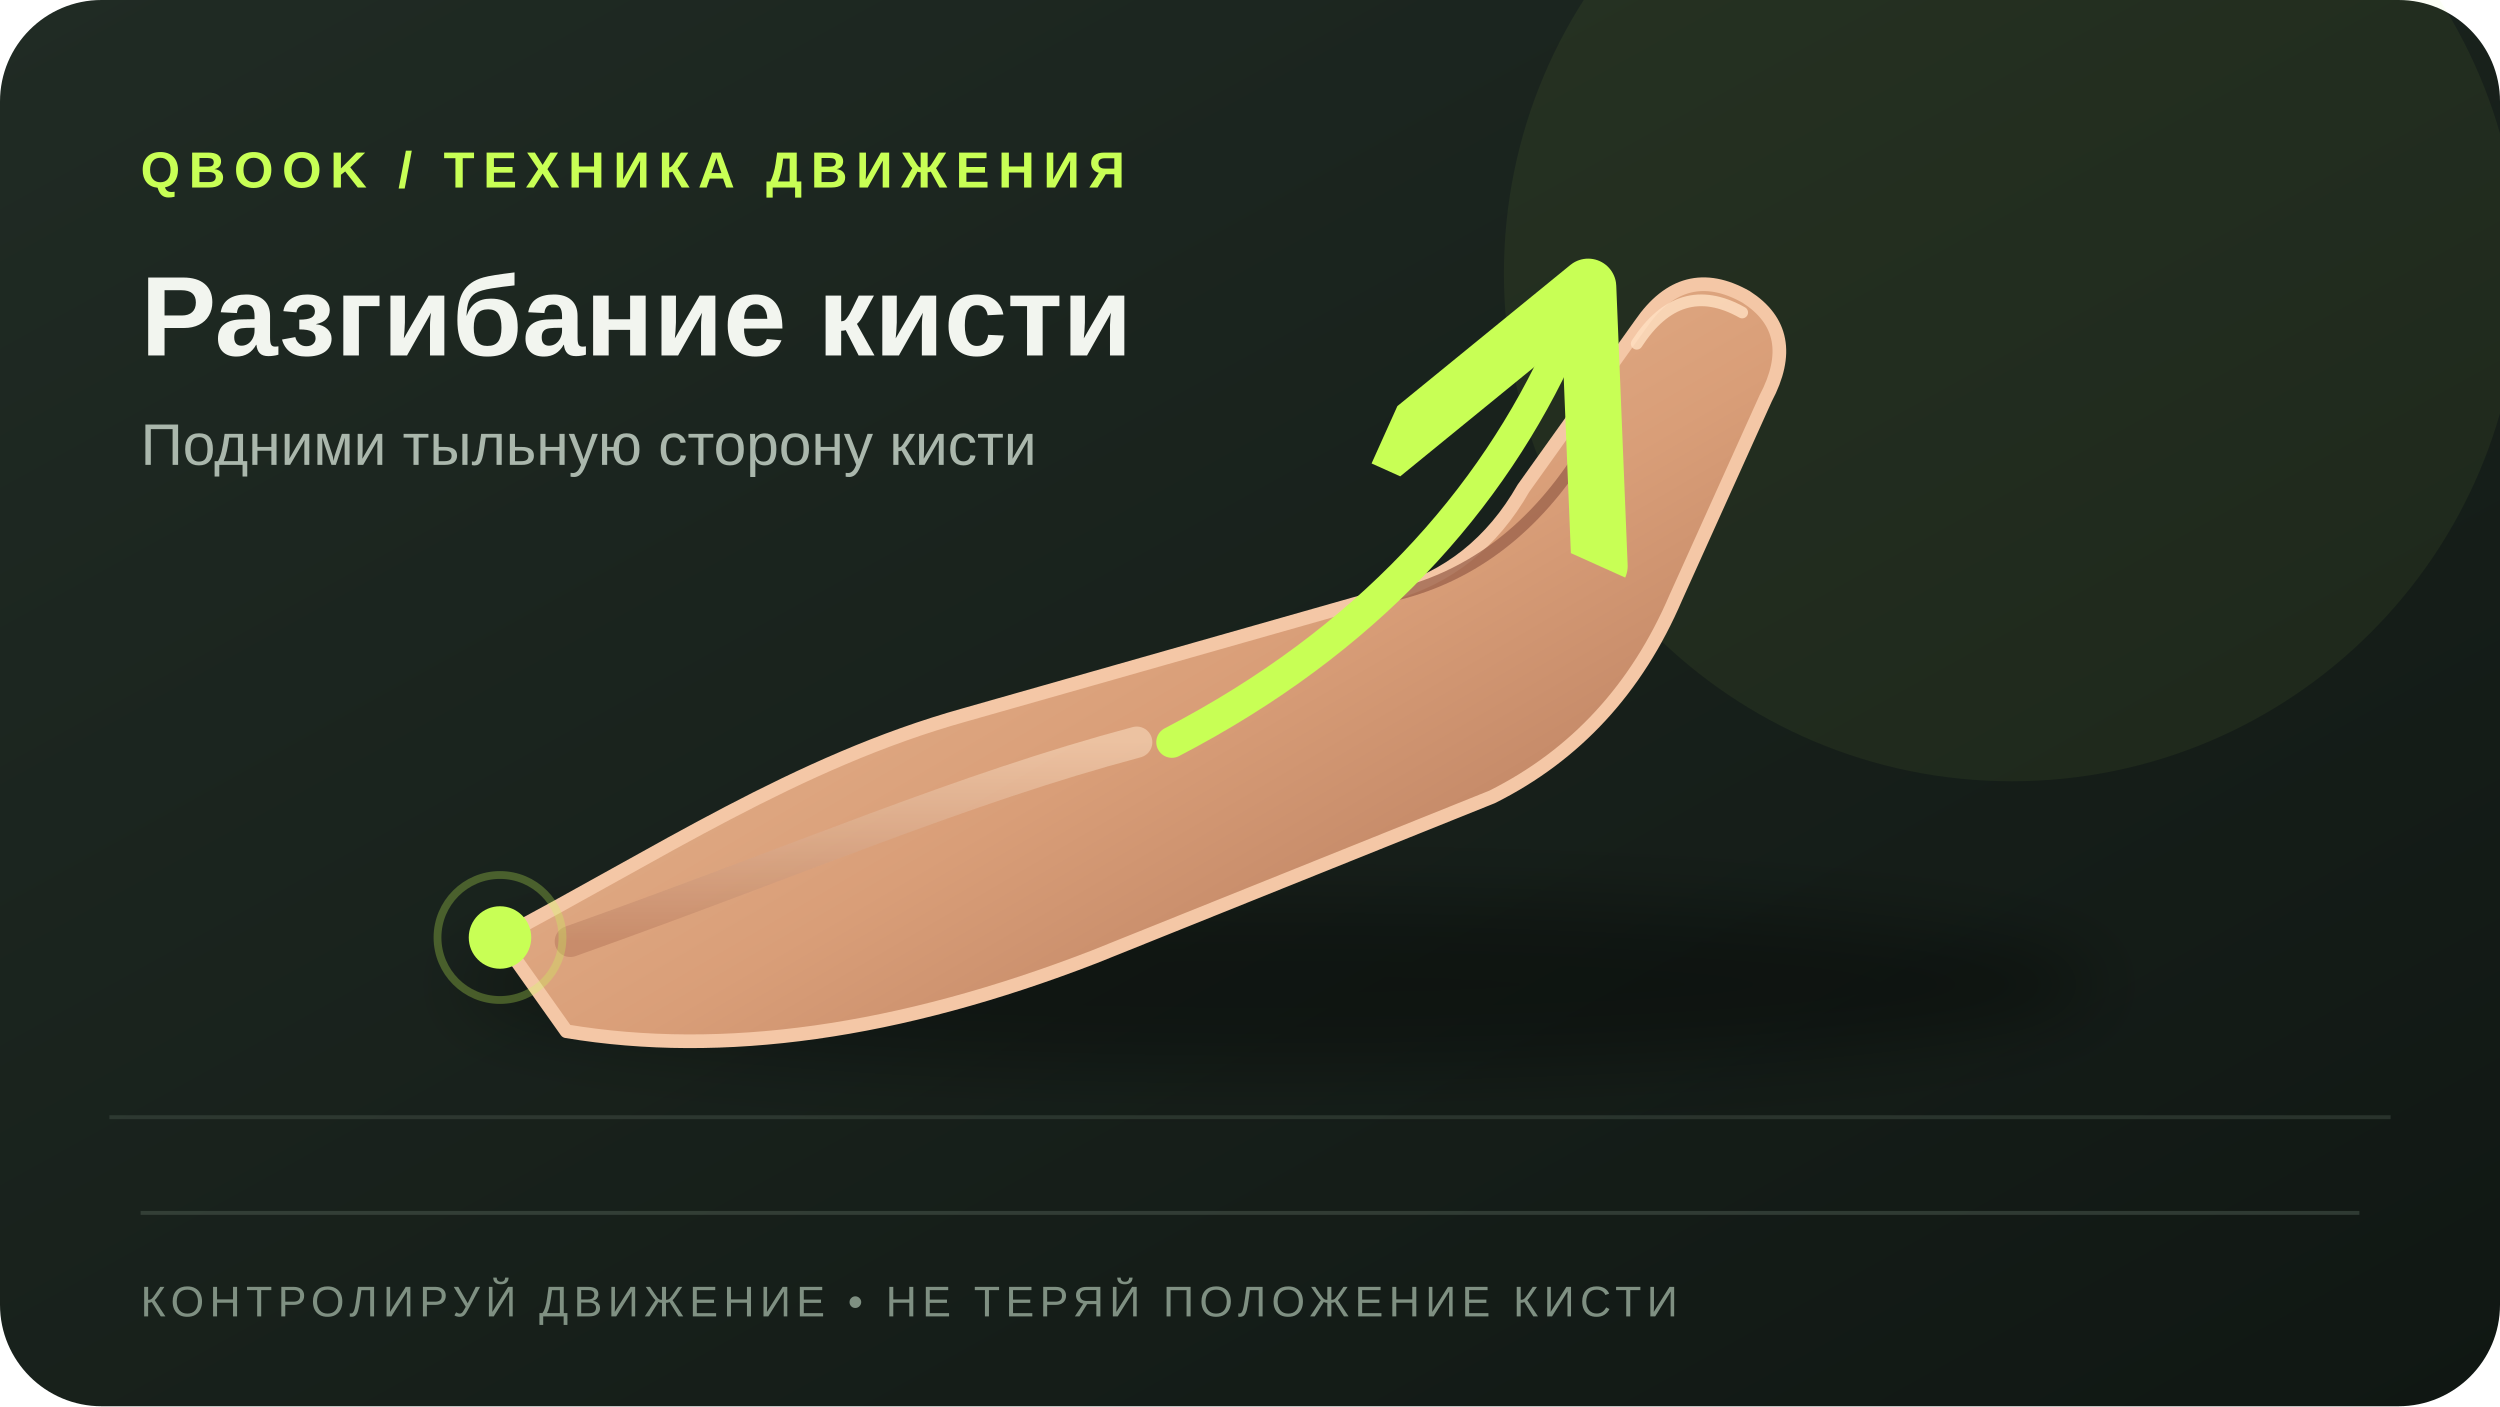
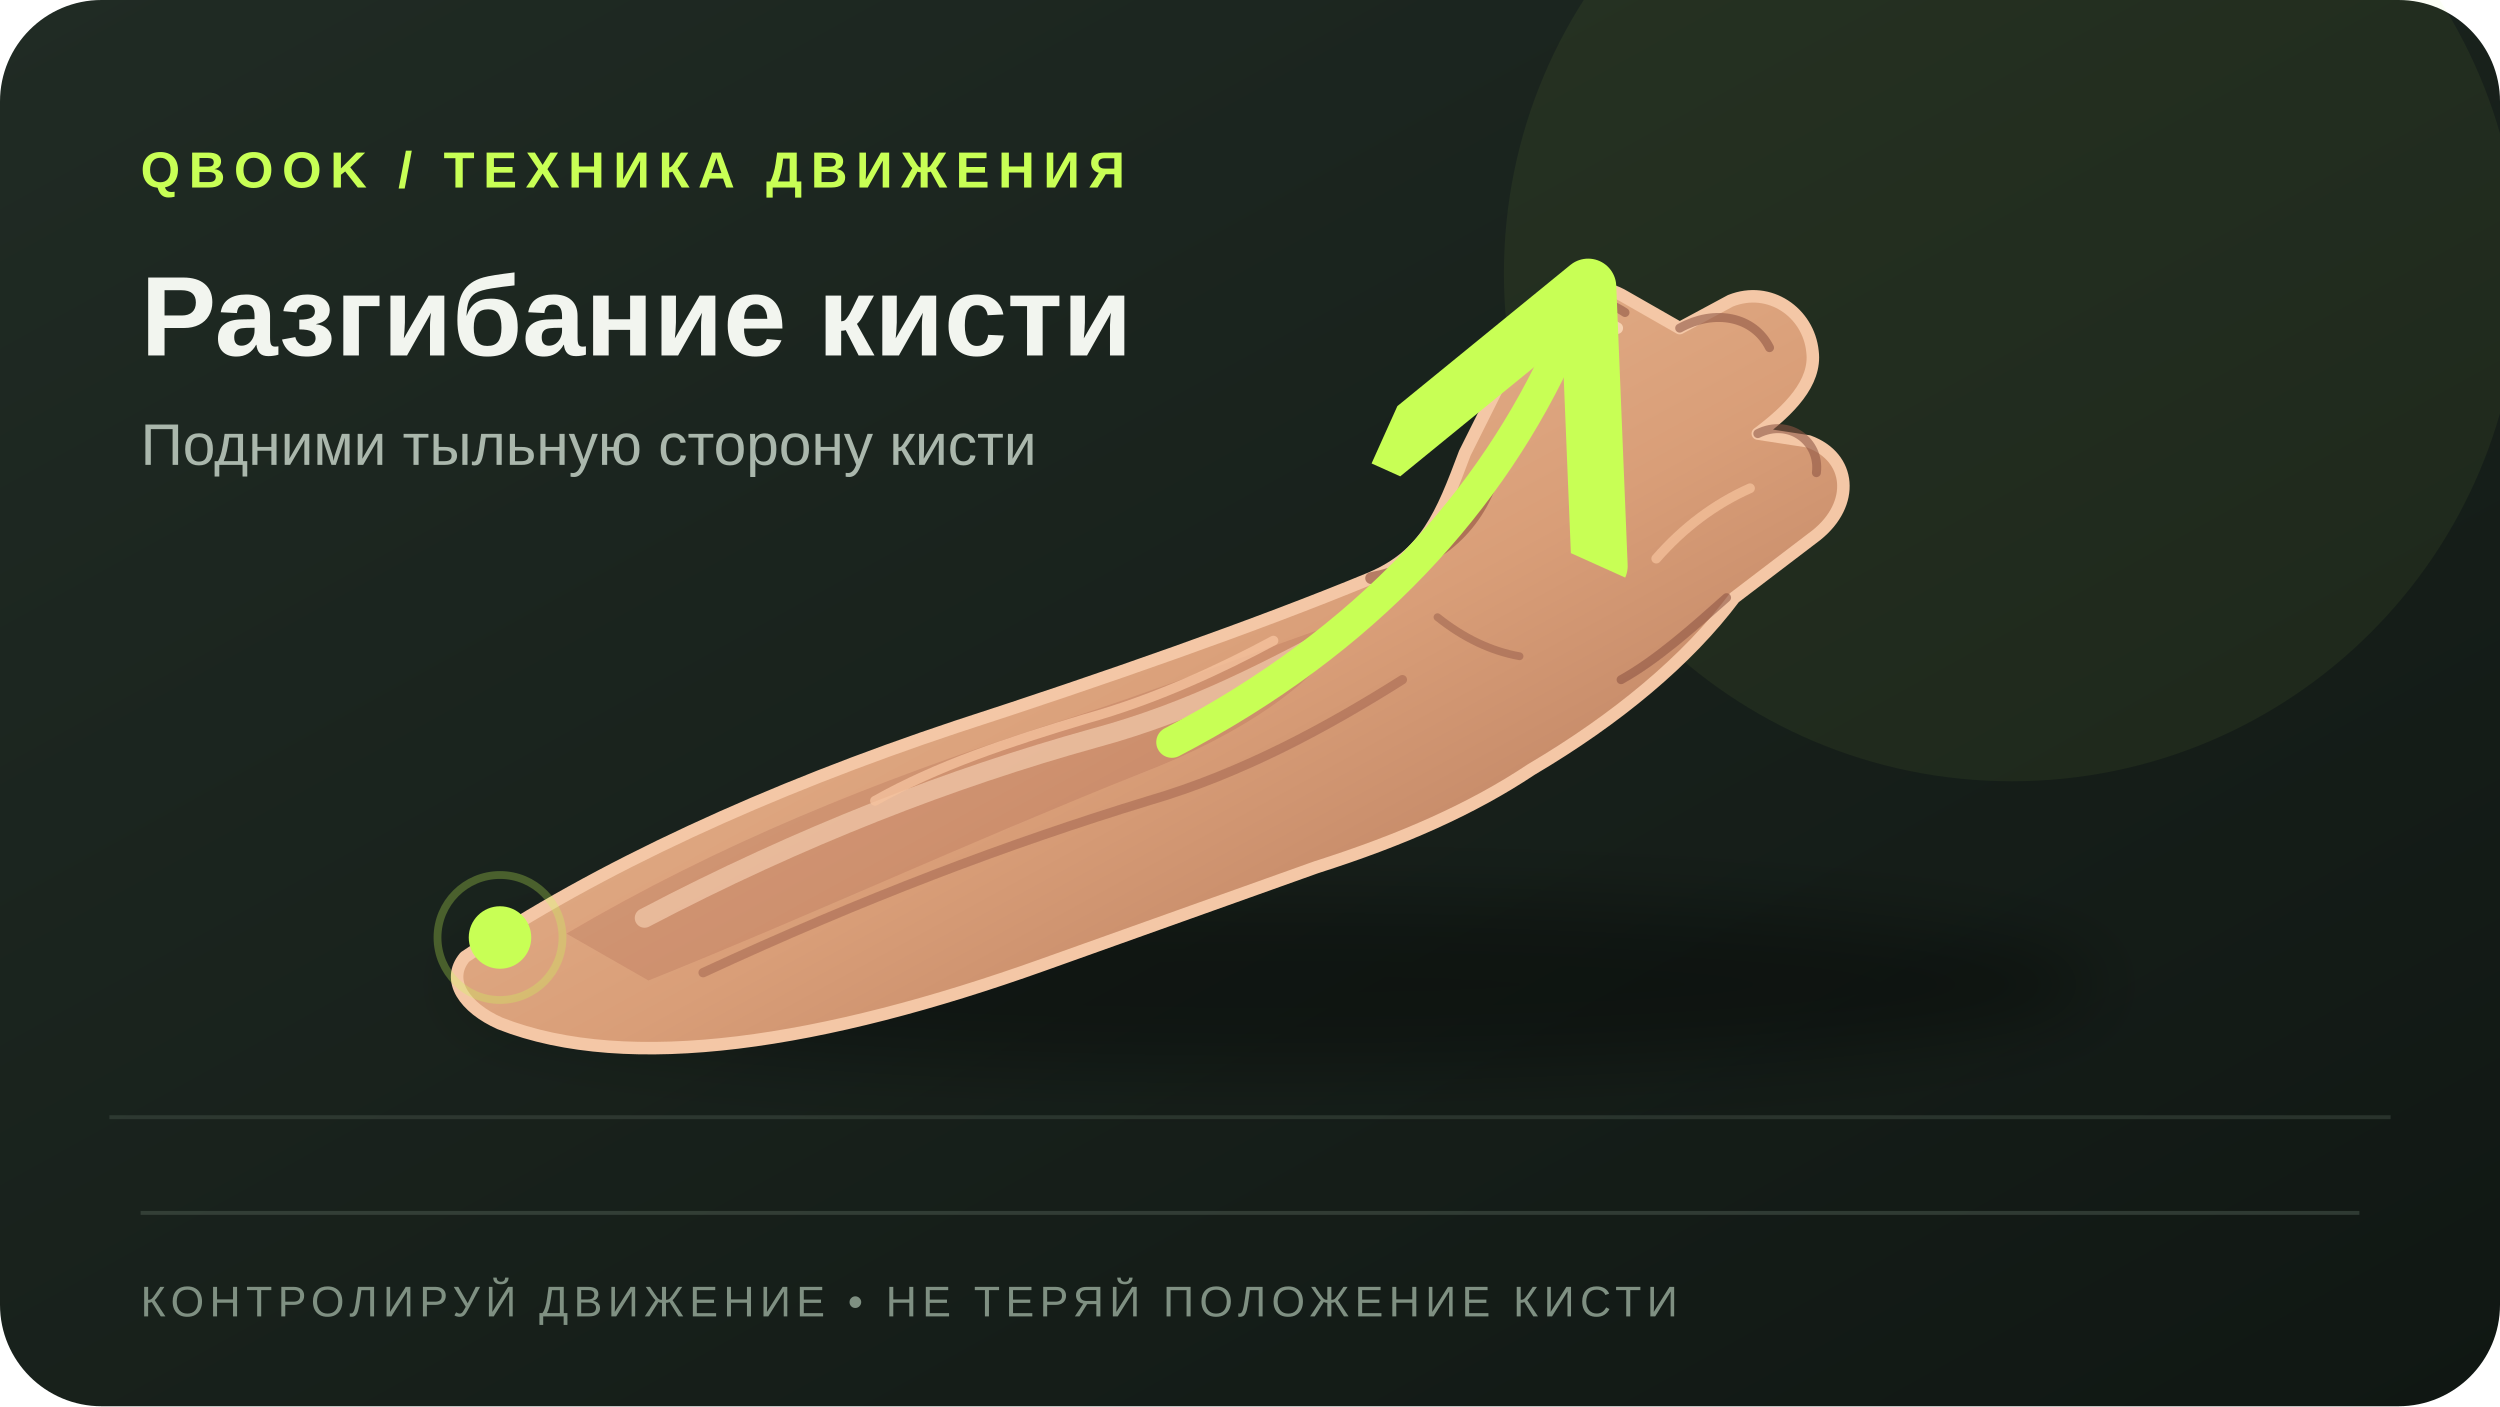
<svg xmlns="http://www.w3.org/2000/svg" viewBox="0 0 640 360" role="img" aria-labelledby="title desc">
  <defs>
    <linearGradient id="bg" x2="1" y2="1">
      <stop stop-color="#202b24" />
      <stop offset="1" stop-color="#101713" />
    </linearGradient>
    <linearGradient id="skin" x1="0" y1="0" x2="1" y2="1">
      <stop stop-color="#f0c6a0" />
      <stop offset=".55" stop-color="#d99e78" />
      <stop offset="1" stop-color="#a96e53" />
    </linearGradient>
    <linearGradient id="edge" x2="0" y2="1">
      <stop stop-color="#f6d5b7" />
      <stop offset="1" stop-color="#bd8061" />
    </linearGradient>
    <filter id="shadow" x="-30%" y="-30%" width="160%" height="160%">
      <feGaussianBlur stdDeviation="9" />
    </filter>
    <marker id="tip" markerWidth="9" markerHeight="9" refX="6" refY="4" orient="auto">
      <path d="M0 0L8 4L0 8" fill="none" stroke="#c8ff55" stroke-width="1.8" stroke-linecap="round" stroke-linejoin="round" />
    </marker>
  </defs>
  <rect width="640" height="360" rx="26" fill="url(#bg)" />
  <circle cx="515" cy="70" r="130" fill="#c8ff55" opacity=".055" />
  <path d="M28 286H612" stroke="#536157" opacity=".35" />
  <text x="36" y="48" fill="#c8ff55" font-family="Arial,sans-serif" font-size="13" font-weight="700" letter-spacing="2.2">QBOOK  /  ТЕХНИКА ДВИЖЕНИЯ</text>
  <text x="36" y="91" fill="#f2f5ef" font-family="Arial,sans-serif" font-size="29" font-weight="700">Разгибание кисти</text>
  <text x="36" y="119" fill="#aab7ac" font-family="Arial,sans-serif" font-size="15">Подними тыльную сторону кисти</text>
  <ellipse cx="328" cy="252" rx="210" ry="22" fill="#000" opacity=".32" filter="url(#shadow)" />
-   <path d="M128 240 C168 219 204 195 247 183 L356 152 Q378 146 390 125 L420 83 Q431 67 447 76 Q461 85 452 102 L429 153 Q414 188 382 204 L280 245 Q205 274 145 264Z" fill="url(#skin)" stroke="#f4c7a6" stroke-width="3.5" stroke-linejoin="round" />
-   <path d="M146 241 C205 220 246 202 291 190" fill="none" stroke="url(#edge)" stroke-width="8" opacity=".65" stroke-linecap="round" />
-   <path d="M354 153 Q384 147 403 119" fill="none" stroke="#9a604a" stroke-width="3" opacity=".75" />
-   <path d="M419 88 Q430 71 446 80" fill="none" stroke="#ffe0c2" stroke-width="3" opacity=".8" stroke-linecap="round" />
+   <path d="M119 245 C153 222 197 202 245 186 C282 174 322 160 351 148 C365 142 369 132 375 116 L389 88 C395 76 406 70 416 76 L430 84 L443 77 C453 73 463 80 464 90 C465 98 458 105 450 111 L463 113 C474 117 475 129 465 137 L444 153 C432 169 414 184 392 197 C377 207 359 215 337 222 L267 247 C211 267 161 275 128 262 C119 258 114 251 119 245Z" fill="url(#skin)" stroke="#f4c7a6" stroke-width="3.2" stroke-linejoin="round" />
+   <path d="M145 239 C184 216 224 200 267 186 C296 177 323 166 347 158 C339 174 318 188 292 198 C247 216 206 235 166 251Z" fill="#a85f4b" opacity=".24" />
+   <path d="M165 235 C205 214 244 199 280 189 C306 182 326 171 345 161" fill="none" stroke="#f8d4b6" stroke-width="5" opacity=".6" stroke-linecap="round" />
+   <path d="M180 249 C221 230 258 216 294 205 C318 198 340 186 359 174" fill="none" stroke="#9b5d49" stroke-width="2.4" opacity=".48" stroke-linecap="round" />
+   <path d="M224 205 C240 196 258 190 278 184 C296 179 313 171 326 164" fill="none" stroke="#f5c29d" stroke-width="2.5" opacity=".8" stroke-linecap="round" />
+   <path d="M351 148 C366 145 377 137 382 123" fill="none" stroke="#9b5d49" stroke-width="3" opacity=".7" stroke-linecap="round" />
+   <path d="M389 88 C397 77 407 74 416 80 M430 84 C439 79 449 81 453 89 M450 111 C458 107 466 113 465 121 M442 153 C433 161 424 169 415 174" fill="none" stroke="#8e5544" stroke-width="2.3" opacity=".58" stroke-linecap="round" />
+   <path d="M393 92 C398 83 407 80 414 84" fill="none" stroke="#ffe0c2" stroke-width="3" opacity=".75" stroke-linecap="round" />
+   <path d="M424 143 C431 135 439 129 448 125" fill="none" stroke="#f5c29d" stroke-width="2.5" opacity=".72" stroke-linecap="round" />
+   <path d="M368 158 Q378 166 389 168" fill="none" stroke="#8e5544" stroke-width="2" opacity=".45" stroke-linecap="round" />
  <path d="M300 190 C350 164 382 128 400 88" fill="none" stroke="#c8ff55" stroke-width="8" stroke-linecap="round" stroke-linejoin="round" marker-end="url(#tip)" />
  <circle cx="128" cy="240" r="8" fill="#c8ff55" />
  <circle cx="128" cy="240" r="16" fill="none" stroke="#c8ff55" opacity=".28" stroke-width="2" />
  <rect x="36" y="310" width="568" height="1" fill="#536157" opacity=".45" />
  <text x="36" y="337" fill="#7f9082" font-family="Arial,sans-serif" font-size="11" letter-spacing="1.4">КОНТРОЛИРУЙ ДВИЖЕНИЕ • НЕ ТЕРЯЙ ПОЛОЖЕНИЕ КИСТИ</text>
</svg>
